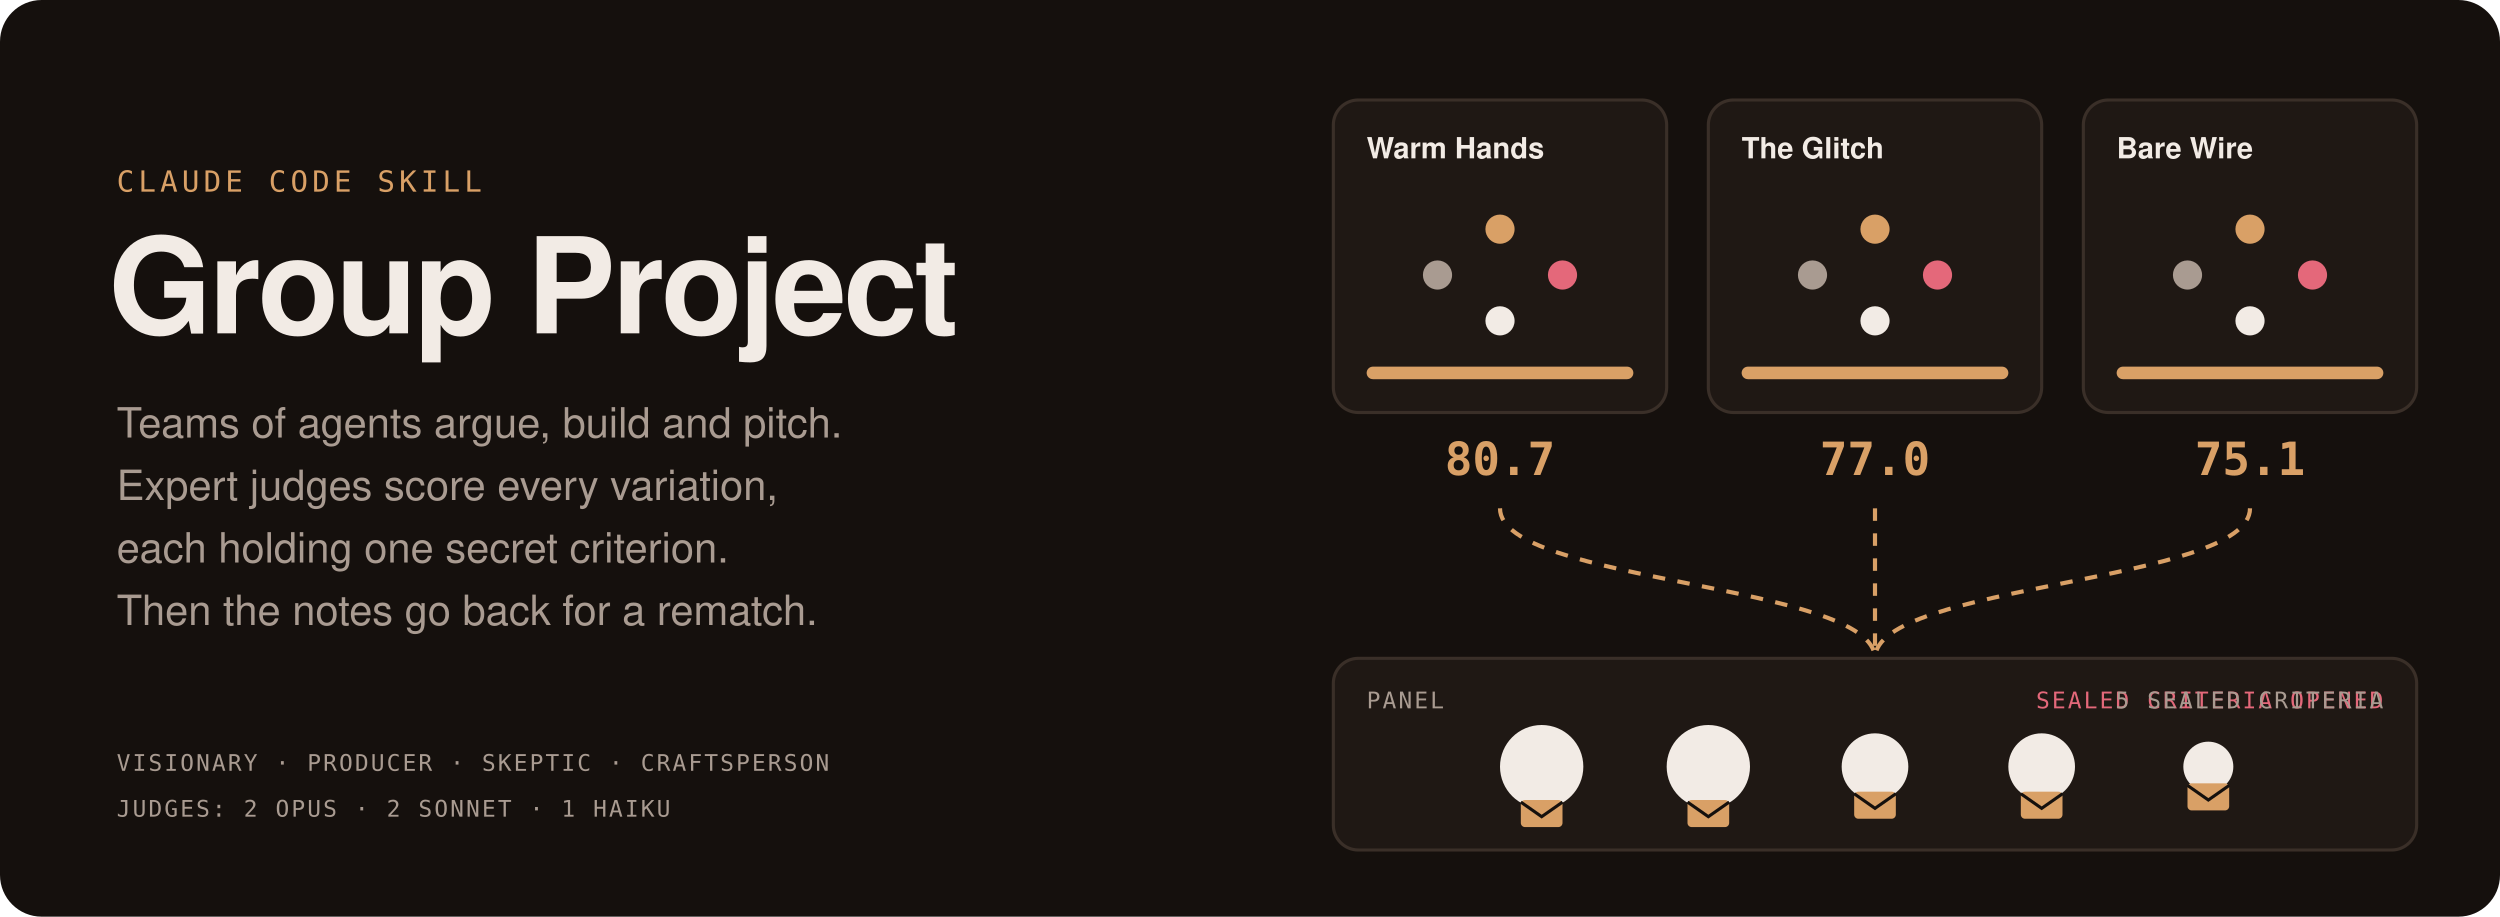
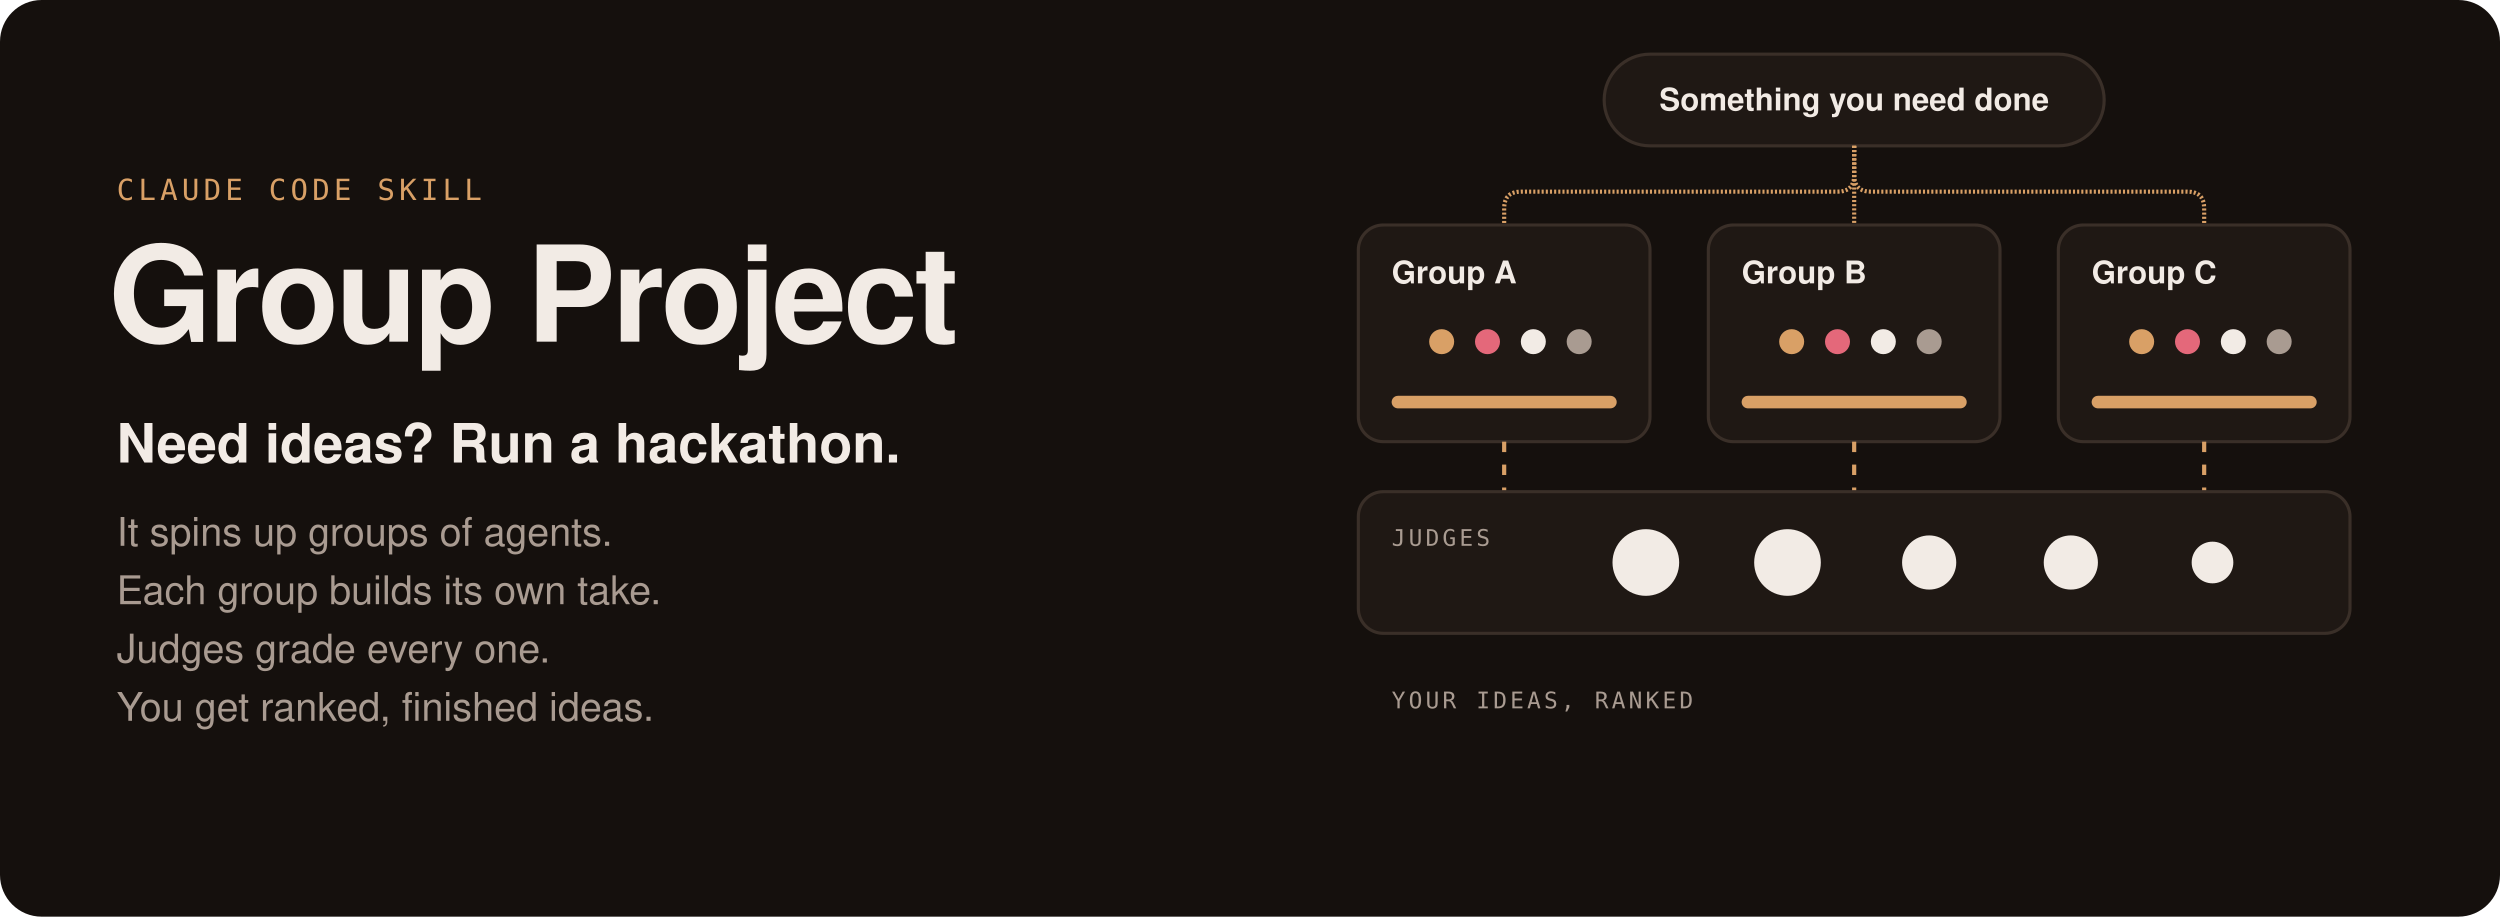
<svg xmlns="http://www.w3.org/2000/svg" viewBox="0 0 1200 440" width="1200" height="440" role="img" aria-labelledby="t d">
  <style>
    .bg { fill: #15100D; }
    .card { fill: #1F1814; stroke: #3A2F28; stroke-width: 1.5; }
    .ink { fill: #F2EBE5; }
    .muted { fill: #A99B91; }
    .crema { fill: #D9A066; }
    .cherry { fill: #E4687A; }
    .mono { font-family: ui-monospace, "SF Mono", Menlo, Consolas, monospace; }
    .sans { font-family: -apple-system, "Segoe UI", Helvetica, Arial, sans-serif; }
    .title { font-size: 64px; font-weight: 800; letter-spacing: -1.5px; }
    .eyebrow { font-size: 14px; letter-spacing: 2px; }
-     .sub { font-size: 20px; }
-     .team { font-size: 14px; font-weight: 700; }
-     .score { font-size: 22px; font-weight: 700; }
-     .tag { font-size: 11px; letter-spacing: 1px; }
+     .lead { font-size: 26px; font-weight: 700; }
+     .sub { font-size: 19px; }
+     .name { font-size: 15px; font-weight: 700; }
+     .tag { font-size: 11px; letter-spacing: 1.5px; }
+     .rank { font-size: 15px; font-weight: 700; }

-     /* 8s loop: debate 0-35%, build 25-60%, judging 55-75%, scores and sealed criteria 70-92%, reset to 100%. */
-     .dot { animation: talk 8s infinite; transform-box: fill-box; transform-origin: center; }
-     @keyframes talk {
-       0%, 4% { opacity: .35; transform: scale(1); }
-       6% { opacity: 1; transform: scale(1.5); }
-       10%, 100% { opacity: .35; transform: scale(1); }
-     }
-     .bar { animation: build 8s infinite; transform-box: fill-box; transform-origin: left center; }
-     @keyframes build {
-       0%, 25% { transform: scaleX(0); }
-       58%, 94% { transform: scaleX(1); }
-       100% { transform: scaleX(0); }
-     }
-     .wire { stroke: #D9A066; stroke-width: 2; stroke-dasharray: 6 6; fill: none; animation: wire 8s infinite; }
-     @keyframes wire {
-       0%, 55% { opacity: 0; stroke-dashoffset: 24; }
-       62% { opacity: 1; }
-       75% { opacity: 1; stroke-dashoffset: 0; }
-       90%, 100% { opacity: 0; stroke-dashoffset: 0; }
-     }
-     .judge { animation: judge 8s infinite; transform-box: fill-box; transform-origin: center; }
-     @keyframes judge {
-       0%, 60% { opacity: .45; }
-       66% { opacity: 1; transform: scale(1.12); }
-       72%, 92% { opacity: 1; transform: scale(1); }
-       100% { opacity: .45; }
-     }
-     .seal { animation: seal 8s infinite; }
-     @keyframes seal {
-       0%, 72% { opacity: 1; }
-       78%, 94% { opacity: 0; }
-       100% { opacity: 1; }
-     }
-     .open { animation: open 8s infinite; }
-     @keyframes open {
-       0%, 72% { opacity: 0; }
-       78%, 94% { opacity: 1; }
-       100% { opacity: 0; }
-     }
-     .result { animation: result 8s infinite; }
-     @keyframes result {
-       0%, 72% { opacity: 0; }
-       80%, 94% { opacity: 1; }
-       100% { opacity: 0; }
-     }
+     /* 9s story, one beat at a time:
+        brief 0-12% · spin up groups 10-22% · build 20-52% · judges grade 52-72% · ideas 72-94% · reset */
+     .brief { animation: brief 9s infinite; }
+     @keyframes brief { 0% { opacity: .35; } 6%, 94% { opacity: 1; } 100% { opacity: .35; } }
+     .spawn { stroke: #D9A066; stroke-width: 2; fill: none; stroke-dasharray: 1; animation: spawn 9s infinite; }
+     @keyframes spawn { 0%, 8% { stroke-dashoffset: 1; opacity: 1; } 18%, 92% { stroke-dashoffset: 0; opacity: 1; } 100% { stroke-dashoffset: 0; opacity: 0; } }
+     .group { animation: group 9s infinite; }
+     @keyframes group { 0%, 12% { opacity: .25; } 20%, 94% { opacity: 1; } 100% { opacity: .25; } }
+     .dot { animation: talk 9s infinite; transform-box: fill-box; transform-origin: center; }
+     @keyframes talk { 0%, 20% { opacity: .35; transform: scale(1); } 23% { opacity: 1; transform: scale(1.5); } 27%, 100% { opacity: .35; transform: scale(1); } }
+     .bar { animation: build 9s infinite; transform-box: fill-box; transform-origin: left center; }
+     @keyframes build { 0%, 22% { transform: scaleX(0); } 52%, 94% { transform: scaleX(1); } 100% { transform: scaleX(0); } }
+     .grade { stroke: #D9A066; stroke-width: 2; fill: none; stroke-dasharray: 5 6; animation: grade 9s infinite; }
+     @keyframes grade { 0%, 50% { opacity: 0; } 56%, 70% { opacity: 1; } 76%, 100% { opacity: 0; } }
+     .judge { animation: judge 9s infinite; transform-box: fill-box; transform-origin: center; }
+     @keyframes judge { 0%, 55% { opacity: .35; transform: scale(1); } 61% { opacity: 1; transform: scale(1.15); } 66%, 92% { opacity: 1; transform: scale(1); } 100% { opacity: .35; } }
+     .idea { opacity: 0; animation: idea 9s infinite; }
+     @keyframes idea { 0%, 72% { opacity: 0; } 78%, 94% { opacity: 1; } 100% { opacity: 0; } }
    @media (prefers-reduced-motion: reduce) {
-       .dot, .bar, .wire, .judge, .seal, .open, .result { animation: none; }
+       .brief, .spawn, .group, .dot, .bar, .grade, .judge, .idea { animation: none; }
      .bar { transform: scaleX(1); }
-       .result, .open { opacity: 1; }
-       .seal { opacity: 0; }
+       .idea { opacity: 1; }
    }
  </style>
  <rect class="bg" width="1200" height="440" rx="20" />
-   <text x="56" y="92" class="mono eyebrow crema">CLAUDE CODE SKILL</text>
-   <text x="52" y="160" class="sans title ink">Group Project</text>
-   <text x="56" y="210" class="sans sub muted">Teams of agents argue, build and pitch.</text>
-   <text x="56" y="240" class="sans sub muted">Expert judges score every variation,</text>
-   <text x="56" y="270" class="sans sub muted">each holding one secret criterion.</text>
-   <text x="56" y="300" class="sans sub muted">Then the notes go back for a rematch.</text>
-   <text x="56" y="370" class="mono tag muted">VISIONARY · PRODUCER · SKEPTIC · CRAFTSPERSON</text>
-   <text x="56" y="392" class="mono tag muted">JUDGES: 2 OPUS · 2 SONNET · 1 HAIKU</text>
-   <g id="teams">
-     <g transform="translate(640 48)">
-       <rect class="card" width="160" height="150" rx="12" />
-       <text x="16" y="28" class="sans team ink">Warm Hands</text>
-       <circle class="dot crema" cx="80" cy="62" r="7" style="animation-delay:0s" />
-       <circle class="dot cherry" cx="110" cy="84" r="7" style="animation-delay:-7.4s" />
-       <circle class="dot ink" cx="80" cy="106" r="7" style="animation-delay:-6.8s" />
-       <circle class="dot muted" cx="50" cy="84" r="7" style="animation-delay:-6.2s" />
-       <rect x="16" y="128" width="128" height="6" rx="3" fill="#3A2F28" />
-       <rect class="bar crema" x="16" y="128" width="128" height="6" rx="3" />
-       <text x="80" y="180" text-anchor="middle" class="mono score crema result">80.7</text>
+   <text x="56" y="96" class="mono eyebrow crema">CLAUDE CODE SKILL</text>
+   <text x="52" y="164" class="sans title ink">Group Project</text>
+   <text x="56" y="222" class="sans lead ink">Need ideas? Run a hackathon.</text>
+   <text x="56" y="262" class="sans sub muted">It spins up groups of agents.</text>
+   <text x="56" y="290" class="sans sub muted">Each group builds its own take.</text>
+   <text x="56" y="318" class="sans sub muted">Judges grade every one.</text>
+   <text x="56" y="346" class="sans sub muted">You get ranked, finished ideas.</text>
+   <g class="brief">
+     <rect class="card" x="770" y="26" width="240" height="44" rx="22" />
+     <text x="890" y="53" text-anchor="middle" class="sans name ink">Something you need done</text>
+   </g>
+   <path class="spawn" pathLength="1" d="M890 70 V84 Q890 92 882 92 H730 Q722 92 722 100 V108" />
+   <path class="spawn" pathLength="1" d="M890 70 V108" />
+   <path class="spawn" pathLength="1" d="M890 70 V84 Q890 92 898 92 H1050 Q1058 92 1058 100 V108" />
+   <g class="group">
+     <g transform="translate(652 108)">
+       <rect class="card" width="140" height="104" rx="12" />
+       <text x="16" y="28" class="sans name ink">Group A</text>
+       <circle class="dot crema" cx="40" cy="56" r="6" />
+       <circle class="dot cherry" cx="62" cy="56" r="6" style="animation-delay:-8.7s" />
+       <circle class="dot ink" cx="84" cy="56" r="6" style="animation-delay:-8.4s" />
+       <circle class="dot muted" cx="106" cy="56" r="6" style="animation-delay:-8.1s" />
+       <rect x="16" y="82" width="108" height="6" rx="3" fill="#3A2F28" />
+       <rect class="bar crema" x="16" y="82" width="108" height="6" rx="3" />
    </g>
-     <g transform="translate(820 48)">
-       <rect class="card" width="160" height="150" rx="12" />
-       <text x="16" y="28" class="sans team ink">The Glitch</text>
-       <circle class="dot crema" cx="80" cy="62" r="7" style="animation-delay:-0.5s" />
-       <circle class="dot cherry" cx="110" cy="84" r="7" style="animation-delay:-7.9s" />
-       <circle class="dot ink" cx="80" cy="106" r="7" style="animation-delay:-7.1s" />
-       <circle class="dot muted" cx="50" cy="84" r="7" style="animation-delay:-6.5s" />
-       <rect x="16" y="128" width="128" height="6" rx="3" fill="#3A2F28" />
-       <rect class="bar crema" x="16" y="128" width="128" height="6" rx="3" />
-       <text x="80" y="180" text-anchor="middle" class="mono score crema result">77.0</text>
+     <g transform="translate(820 108)">
+       <rect class="card" width="140" height="104" rx="12" />
+       <text x="16" y="28" class="sans name ink">Group B</text>
+       <circle class="dot crema" cx="40" cy="56" r="6" style="animation-delay:-0.45s" />
+       <circle class="dot cherry" cx="62" cy="56" r="6" style="animation-delay:-0.15s" />
+       <circle class="dot ink" cx="84" cy="56" r="6" style="animation-delay:-8.85s" />
+       <circle class="dot muted" cx="106" cy="56" r="6" style="animation-delay:-8.55s" />
+       <rect x="16" y="82" width="108" height="6" rx="3" fill="#3A2F28" />
+       <rect class="bar crema" x="16" y="82" width="108" height="6" rx="3" />
    </g>
-     <g transform="translate(1000 48)">
-       <rect class="card" width="160" height="150" rx="12" />
-       <text x="16" y="28" class="sans team ink">Bare Wire</text>
-       <circle class="dot crema" cx="80" cy="62" r="7" style="animation-delay:-0.9s" />
-       <circle class="dot cherry" cx="110" cy="84" r="7" />
-       <circle class="dot ink" cx="80" cy="106" r="7" style="animation-delay:-7.6s" />
-       <circle class="dot muted" cx="50" cy="84" r="7" style="animation-delay:-7s" />
-       <rect x="16" y="128" width="128" height="6" rx="3" fill="#3A2F28" />
-       <rect class="bar crema" x="16" y="128" width="128" height="6" rx="3" />
-       <text x="80" y="180" text-anchor="middle" class="mono score crema result">75.1</text>
+     <g transform="translate(988 108)">
+       <rect class="card" width="140" height="104" rx="12" />
+       <text x="16" y="28" class="sans name ink">Group C</text>
+       <circle class="dot crema" cx="40" cy="56" r="6" style="animation-delay:-0.9s" />
+       <circle class="dot cherry" cx="62" cy="56" r="6" style="animation-delay:-0.6s" />
+       <circle class="dot ink" cx="84" cy="56" r="6" style="animation-delay:-0.3s" />
+       <circle class="dot muted" cx="106" cy="56" r="6" style="animation-delay:-9s" />
+       <rect x="16" y="82" width="108" height="6" rx="3" fill="#3A2F28" />
+       <rect class="bar crema" x="16" y="82" width="108" height="6" rx="3" />
    </g>
  </g>
-   <path class="wire" d="M720 244 C720 280 900 280 900 316" />
-   <path class="wire" d="M900 244 L900 316" />
-   <path class="wire" d="M1080 244 C1080 280 900 280 900 316" />
-   <g transform="translate(0 0)">
-     <rect class="card" x="640" y="316" width="520" height="92" rx="12" />
-     <text x="656" y="340" class="mono tag muted">PANEL</text>
-     <g class="judge" style="animation-delay:0s">
-       <circle cx="740" cy="368" r="20" class="ink" />
-     </g>
-     <g class="judge" style="animation-delay:-7.85s">
-       <circle cx="820" cy="368" r="20" class="ink" />
-     </g>
-     <g class="judge" style="animation-delay:-7.7s">
-       <circle cx="900" cy="368" r="16" class="ink" />
-     </g>
-     <g class="judge" style="animation-delay:-7.55s">
-       <circle cx="980" cy="368" r="16" class="ink" />
-     </g>
-     <g class="judge" style="animation-delay:-7.4s">
-       <circle cx="1060" cy="368" r="12" class="ink" />
-     </g>
-     <g class="seal">
-       <g fill="#D9A066">
-         <rect x="730" y="384" width="20" height="13" rx="2" />
-         <rect x="810" y="384" width="20" height="13" rx="2" />
-         <rect x="890" y="380" width="20" height="13" rx="2" />
-         <rect x="970" y="380" width="20" height="13" rx="2" />
-         <rect x="1050" y="376" width="20" height="13" rx="2" />
-       </g>
-       <g fill="none" stroke="#15100D" stroke-width="1.5">
-         <path d="M730 385 l10 7 l10 -7" />
-         <path d="M810 385 l10 7 l10 -7" />
-         <path d="M890 381 l10 7 l10 -7" />
-         <path d="M970 381 l10 7 l10 -7" />
-         <path d="M1050 377 l10 7 l10 -7" />
-       </g>
-     </g>
-     <g class="open">
-       <text x="1144" y="340" text-anchor="end" class="mono tag cherry">SEALED CRITERIA OPENED</text>
-     </g>
-     <g class="seal">
-       <text x="1144" y="340" text-anchor="end" class="mono tag muted">5 SEALED CRITERIA</text>
-     </g>
+   <path class="grade" d="M722 212 V236" />
+   <path class="grade" d="M890 212 V236" />
+   <path class="grade" d="M1058 212 V236" />
+   <rect class="card" x="652" y="236" width="476" height="68" rx="12" />
+   <text x="668" y="262" class="mono tag muted">JUDGES</text>
+   <circle class="judge ink" cx="790" cy="270" r="16" />
+   <circle class="judge ink" cx="858" cy="270" r="16" style="animation-delay:-8.85s" />
+   <circle class="judge ink" cx="926" cy="270" r="13" style="animation-delay:-8.7s" />
+   <circle class="judge ink" cx="994" cy="270" r="13" style="animation-delay:-8.55s" />
+   <circle class="judge ink" cx="1062" cy="270" r="10" style="animation-delay:-8.4s" />
+   <text x="668" y="340" class="mono tag muted">YOUR IDEAS, RANKED</text>
+   <g class="idea">
+     <rect x="652" y="352" width="140" height="44" rx="10" fill="#D9A066" />
+     <text x="722" y="380" text-anchor="middle" class="sans rank" fill="#15100D">1st · Group B</text>
+   </g>
+   <g class="idea" style="animation-delay:-8.82s">
+     <rect class="card" x="820" y="352" width="140" height="44" rx="10" />
+     <text x="890" y="380" text-anchor="middle" class="sans rank ink">2nd · Group A</text>
+   </g>
+   <g class="idea" style="animation-delay:-8.64s">
+     <rect class="card" x="988" y="352" width="140" height="44" rx="10" />
+     <text x="1058" y="380" text-anchor="middle" class="sans rank ink">3rd · Group C</text>
  </g>
</svg>
